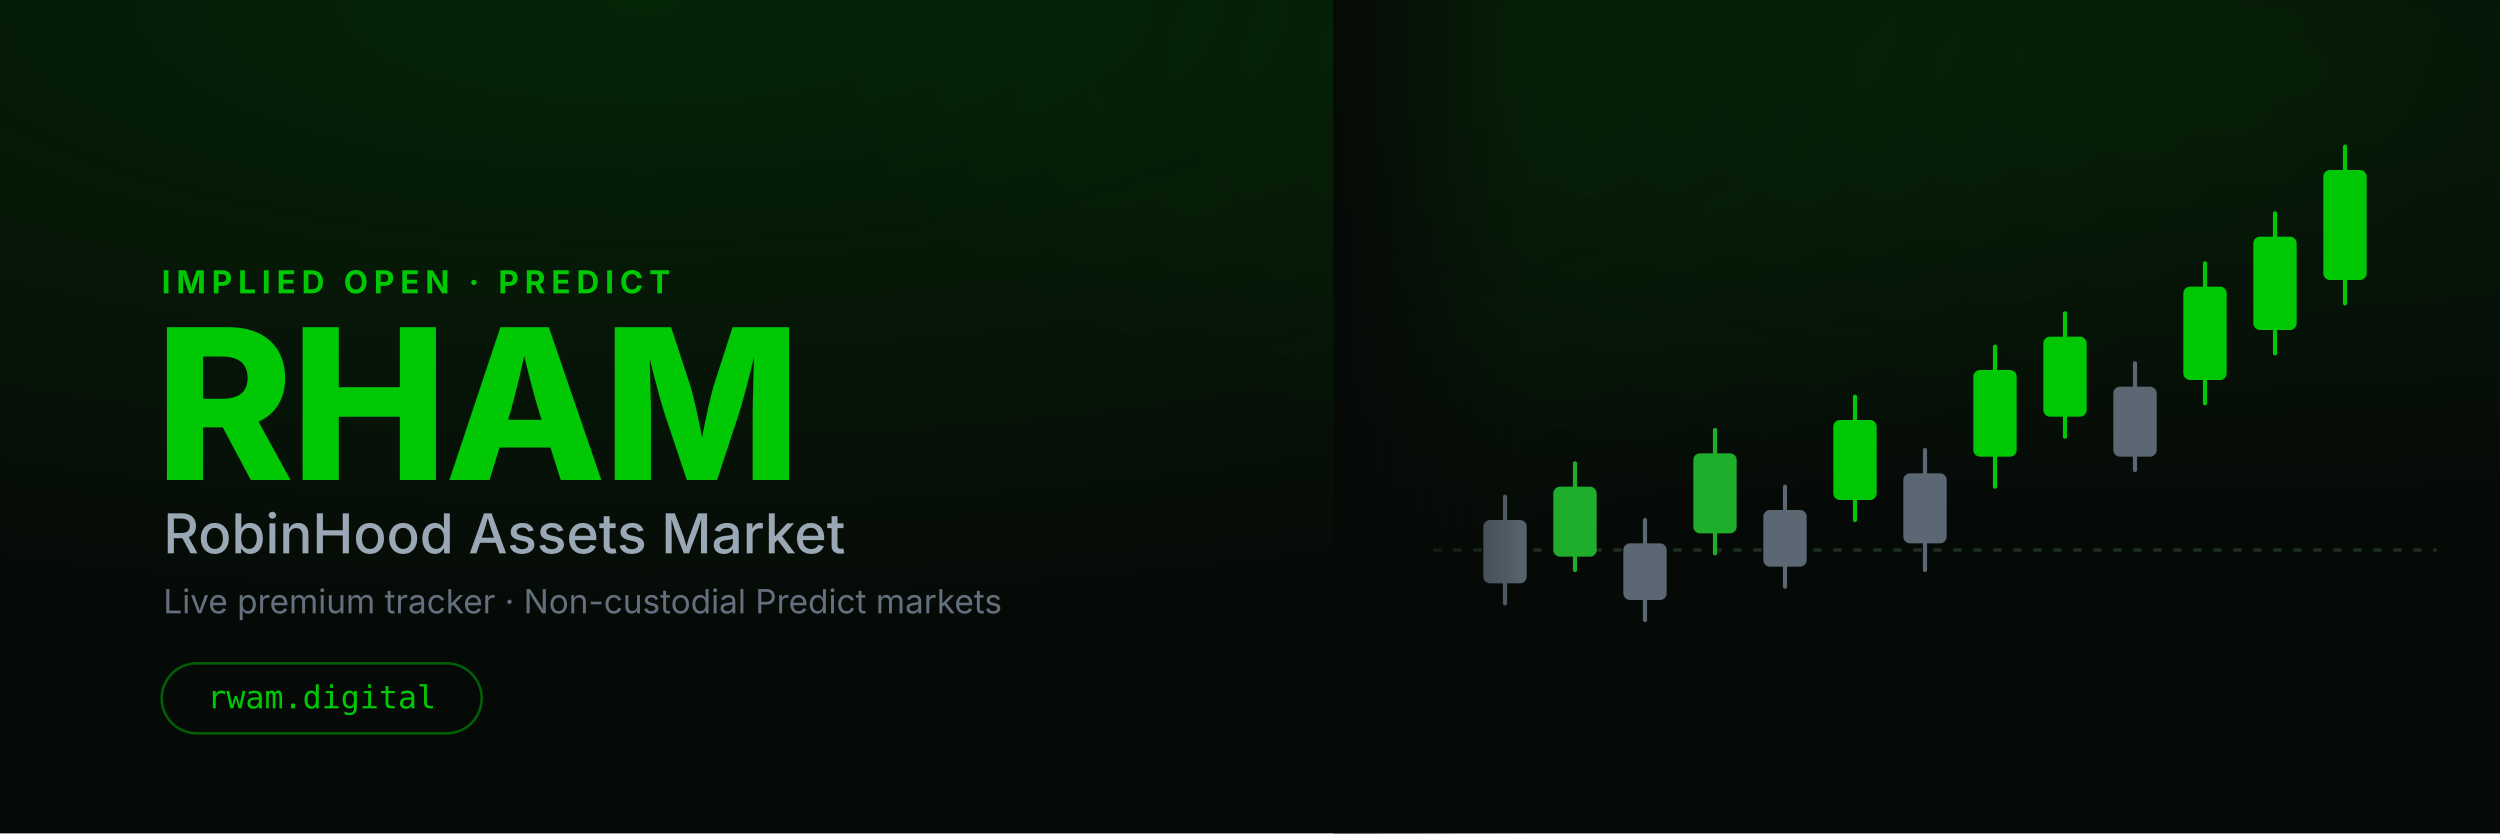
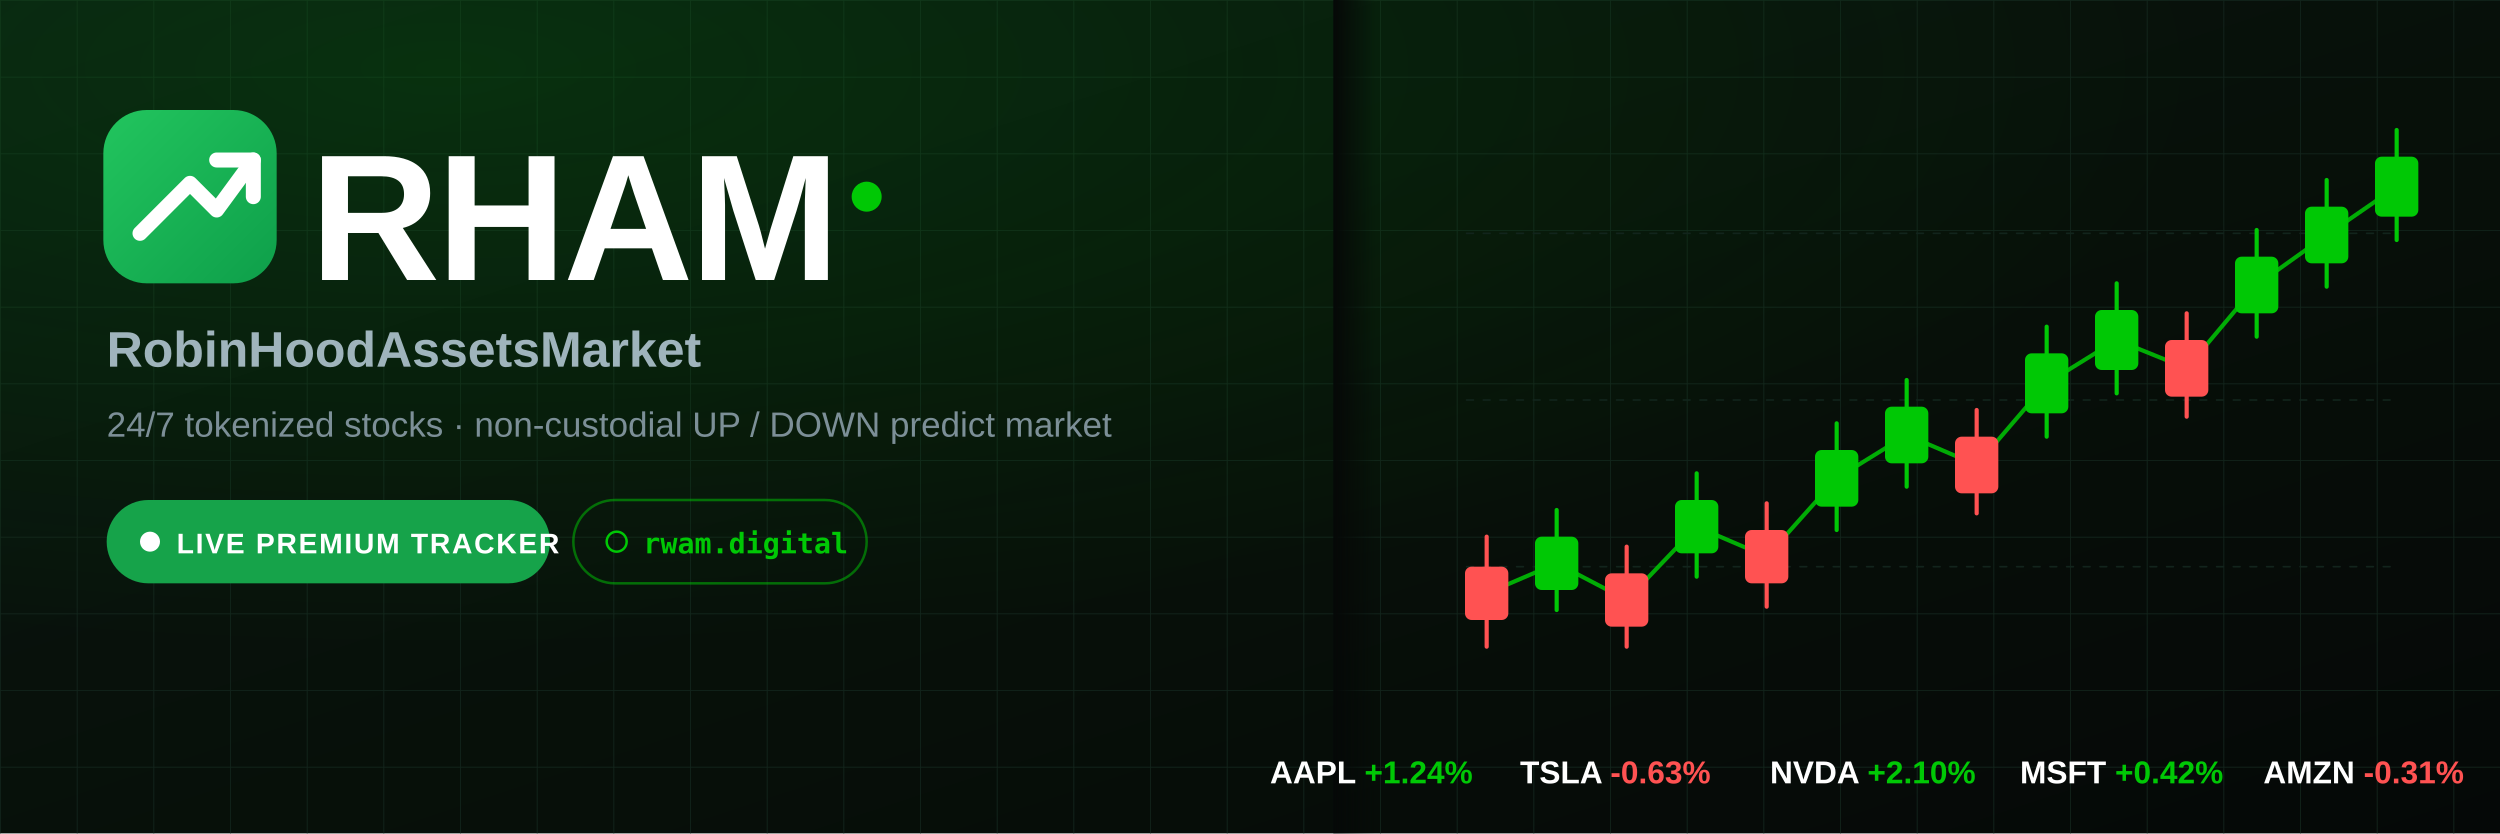
<svg xmlns="http://www.w3.org/2000/svg" width="1500" height="500" viewBox="0 0 1500 500">
  <defs>
-     <radialGradient id="glowA" cx="26%" cy="0%" r="75%">
-       <stop offset="0%" stop-color="#00c805" stop-opacity="0.14" />
+     <linearGradient id="bgGrad" x1="0" y1="0" x2="1" y2="1">
+       <stop offset="0%" stop-color="#0a1512" />
+       <stop offset="55%" stop-color="#071009" />
+       <stop offset="100%" stop-color="#050807" />
+     </linearGradient>
+     <radialGradient id="glow" cx="18%" cy="8%" r="70%">
+       <stop offset="0%" stop-color="#00c805" stop-opacity="0.16" />
      <stop offset="100%" stop-color="#00c805" stop-opacity="0" />
    </radialGradient>
-     <radialGradient id="glowB" cx="88%" cy="8%" r="55%">
-       <stop offset="0%" stop-color="#00c805" stop-opacity="0.09" />
-       <stop offset="100%" stop-color="#00c805" stop-opacity="0" />
-     </radialGradient>
+     <linearGradient id="iconGrad" x1="0" y1="0" x2="1" y2="1">
+       <stop offset="0%" stop-color="#22c55e" />
+       <stop offset="100%" stop-color="#0e9f4a" />
+     </linearGradient>
+     <pattern id="grid" width="46" height="46" patternUnits="userSpaceOnUse">
+       <path d="M46 0H0V46" fill="none" stroke="#12241c" stroke-width="1" />
+     </pattern>
    <linearGradient id="fade" x1="0" y1="0" x2="1" y2="0">
-       <stop offset="0%" stop-color="#060a07" stop-opacity="1" />
-       <stop offset="100%" stop-color="#060a07" stop-opacity="0" />
+       <stop offset="0%" stop-color="#050807" stop-opacity="1" />
+       <stop offset="18%" stop-color="#050807" stop-opacity="0" />
    </linearGradient>
  </defs>
-   <rect width="1500" height="500" fill="#060a07" />
-   <rect width="1500" height="500" fill="url(#glowA)" />
-   <rect width="1500" height="500" fill="url(#glowB)" />
-   <g font-family="-apple-system,'Segoe UI',ui-sans-serif,system-ui,sans-serif">
-     <line x1="860" y1="330" x2="1462" y2="330" stroke="#1e3022" stroke-width="2" stroke-dasharray="5 7" />
-     <g stroke-linecap="round">
-       <line x1="903" y1="298" x2="903" y2="362" stroke="#5b6773" stroke-width="2.5" />
-       <rect x="890" y="312" width="26" height="38" rx="4" fill="#5b6773" />
-       <line x1="945" y1="278" x2="945" y2="342" stroke="#1fae2b" stroke-width="2.5" />
-       <rect x="932" y="292" width="26" height="42" rx="4" fill="#1fae2b" />
-       <line x1="987" y1="312" x2="987" y2="372" stroke="#5b6773" stroke-width="2.5" />
-       <rect x="974" y="326" width="26" height="34" rx="4" fill="#5b6773" />
-       <line x1="1029" y1="258" x2="1029" y2="332" stroke="#1fae2b" stroke-width="2.5" />
-       <rect x="1016" y="272" width="26" height="48" rx="4" fill="#1fae2b" />
-       <line x1="1071" y1="292" x2="1071" y2="352" stroke="#5b6773" stroke-width="2.5" />
-       <rect x="1058" y="306" width="26" height="34" rx="4" fill="#5b6773" />
-       <line x1="1113" y1="238" x2="1113" y2="312" stroke="#00c805" stroke-width="2.5" />
-       <rect x="1100" y="252" width="26" height="48" rx="4" fill="#00c805" />
-       <line x1="1155" y1="270" x2="1155" y2="342" stroke="#5b6773" stroke-width="2.5" />
-       <rect x="1142" y="284" width="26" height="42" rx="4" fill="#5b6773" />
-       <line x1="1197" y1="208" x2="1197" y2="292" stroke="#00c805" stroke-width="2.5" />
-       <rect x="1184" y="222" width="26" height="52" rx="4" fill="#00c805" />
-       <line x1="1239" y1="188" x2="1239" y2="262" stroke="#00c805" stroke-width="2.5" />
-       <rect x="1226" y="202" width="26" height="48" rx="4" fill="#00c805" />
-       <line x1="1281" y1="218" x2="1281" y2="282" stroke="#5b6773" stroke-width="2.5" />
-       <rect x="1268" y="232" width="26" height="42" rx="4" fill="#5b6773" />
-       <line x1="1323" y1="158" x2="1323" y2="242" stroke="#00c805" stroke-width="2.5" />
-       <rect x="1310" y="172" width="26" height="56" rx="4" fill="#00c805" />
-       <line x1="1365" y1="128" x2="1365" y2="212" stroke="#00c805" stroke-width="2.5" />
-       <rect x="1352" y="142" width="26" height="56" rx="4" fill="#00c805" />
-       <line x1="1407" y1="88" x2="1407" y2="182" stroke="#00c805" stroke-width="2.5" />
-       <rect x="1394" y="102" width="26" height="66" rx="4" fill="#00c805" />
-     </g>
-     <rect x="800" y="0" width="120" height="500" fill="url(#fade)" />
+   <rect width="1500" height="500" fill="url(#bgGrad)" />
+   <rect width="1500" height="500" fill="url(#grid)" />
+   <rect width="1500" height="500" fill="url(#glow)" />
+   <g font-family="-apple-system,'Segoe UI',Arial,sans-serif">
+     <rect x="62" y="66" width="104" height="104" rx="26" fill="url(#iconGrad)" />
+     <path d="M84 140 L114 110 L130 126 L152 96" fill="none" stroke="#ffffff" stroke-width="9" stroke-linecap="round" stroke-linejoin="round" />
+     <path d="M130 96 H152 V118" fill="none" stroke="#ffffff" stroke-width="9" stroke-linecap="round" stroke-linejoin="round" />
+     <text x="186" y="168" font-size="108" font-weight="800" fill="#ffffff" letter-spacing="-2">RHAM</text>
+     <circle cx="520" cy="118" r="9" fill="#00c805" />
+     <text x="64" y="220" font-size="30" font-weight="600" fill="#9fb4bc">RobinHoodAssetsMarket</text>
+     <text x="64" y="262" font-size="21" fill="#7c8f97">24/7 tokenized stocks · non-custodial UP / DOWN predict market</text>
+     <rect x="64" y="300" width="266" height="50" rx="25" fill="#16a34a" />
+     <circle cx="90" cy="325" r="6" fill="#ffffff" />
+     <text x="106" y="332" font-size="17" font-weight="700" fill="#ffffff" letter-spacing="1">LIVE PREMIUM TRACKER</text>
+     <rect x="344" y="300" width="176" height="50" rx="25" fill="none" stroke="#00c805" stroke-opacity="0.5" stroke-width="1.5" />
+     <circle cx="370" cy="325" r="6" fill="none" stroke="#00c805" stroke-width="1.5" />
+     <text x="386" y="332" font-family="ui-monospace,'Cascadia Code',monospace" font-size="17" font-weight="700" fill="#00c805">rwam.digital</text>
  </g>
-   <g font-family="-apple-system,'Segoe UI',ui-sans-serif,system-ui,sans-serif">
-     <text x="97" y="176" font-size="19" font-weight="700" letter-spacing="3.5" fill="#00c805">IMPLIED OPEN · PREDICT</text>
-     <text x="93" y="288" font-size="126" font-weight="800" fill="#00c805" letter-spacing="-2">RHAM</text>
-     <text x="98" y="332" font-size="33" font-weight="500" fill="#9aa7b4">RobinHood Assets Market</text>
-     <text x="98" y="368" font-size="20" fill="#64707d">Live premium tracker · Non-custodial Predict markets</text>
+   <g stroke-linecap="round">
+     <line x1="880" y1="140" x2="1438" y2="140" stroke="#12241c" stroke-width="1" stroke-dasharray="4 6" />
+     <line x1="880" y1="240" x2="1438" y2="240" stroke="#12241c" stroke-width="1" stroke-dasharray="4 6" />
+     <line x1="880" y1="340" x2="1438" y2="340" stroke="#12241c" stroke-width="1" stroke-dasharray="4 6" />
+     <path d="M892,356 L934,338 L976,360 L1018,316 L1060,334 L1102,287 L1144,261 L1186,279 L1228,230 L1270,204 L1312,221 L1354,171 L1396,141 L1438,112" fill="none" stroke="#00c805" stroke-width="2.5" stroke-opacity="0.85" />
+     <line x1="892" y1="322" x2="892" y2="388" stroke="#ff5252" stroke-width="2.5" />
+     <rect x="879" y="340" width="26" height="32" rx="4" fill="#ff5252" />
+     <line x1="934" y1="306" x2="934" y2="366" stroke="#00c805" stroke-width="2.5" />
+     <rect x="921" y="322" width="26" height="32" rx="4" fill="#00c805" />
+     <line x1="976" y1="328" x2="976" y2="388" stroke="#ff5252" stroke-width="2.5" />
+     <rect x="963" y="344" width="26" height="32" rx="4" fill="#ff5252" />
+     <line x1="1018" y1="284" x2="1018" y2="346" stroke="#00c805" stroke-width="2.5" />
+     <rect x="1005" y="300" width="26" height="32" rx="4" fill="#00c805" />
+     <line x1="1060" y1="302" x2="1060" y2="364" stroke="#ff5252" stroke-width="2.5" />
+     <rect x="1047" y="318" width="26" height="32" rx="4" fill="#ff5252" />
+     <line x1="1102" y1="254" x2="1102" y2="318" stroke="#00c805" stroke-width="2.5" />
+     <rect x="1089" y="270" width="26" height="34" rx="4" fill="#00c805" />
+     <line x1="1144" y1="228" x2="1144" y2="292" stroke="#00c805" stroke-width="2.5" />
+     <rect x="1131" y="244" width="26" height="34" rx="4" fill="#00c805" />
+     <line x1="1186" y1="246" x2="1186" y2="308" stroke="#ff5252" stroke-width="2.5" />
+     <rect x="1173" y="262" width="26" height="34" rx="4" fill="#ff5252" />
+     <line x1="1228" y1="196" x2="1228" y2="262" stroke="#00c805" stroke-width="2.5" />
+     <rect x="1215" y="212" width="26" height="36" rx="4" fill="#00c805" />
+     <line x1="1270" y1="170" x2="1270" y2="236" stroke="#00c805" stroke-width="2.5" />
+     <rect x="1257" y="186" width="26" height="36" rx="4" fill="#00c805" />
+     <line x1="1312" y1="188" x2="1312" y2="250" stroke="#ff5252" stroke-width="2.5" />
+     <rect x="1299" y="204" width="26" height="34" rx="4" fill="#ff5252" />
+     <line x1="1354" y1="138" x2="1354" y2="202" stroke="#00c805" stroke-width="2.5" />
+     <rect x="1341" y="154" width="26" height="34" rx="4" fill="#00c805" />
+     <line x1="1396" y1="108" x2="1396" y2="172" stroke="#00c805" stroke-width="2.5" />
+     <rect x="1383" y="124" width="26" height="34" rx="4" fill="#00c805" />
+     <line x1="1438" y1="78" x2="1438" y2="144" stroke="#00c805" stroke-width="2.5" />
+     <rect x="1425" y="94" width="26" height="36" rx="4" fill="#00c805" />
  </g>
-   <rect x="97" y="398" width="192" height="42" rx="21" fill="none" stroke="#00c805" stroke-opacity="0.45" stroke-width="1.5" />
-   <text x="193" y="425" font-family="ui-monospace,'Cascadia Code',monospace" font-size="19" fill="#00c805" text-anchor="middle">rwam.digital</text>
+   <rect x="800" y="0" width="140" height="500" fill="url(#fade)" />
+   <g font-family="-apple-system,'Segoe UI',Arial,sans-serif" font-size="19" font-weight="700">
+     <text x="762" y="470" fill="#ffffff">AAPL <tspan fill="#00c805">+1.24%</tspan>
+     </text>
+     <text x="912" y="470" fill="#ffffff">TSLA <tspan fill="#ff5252">-0.63%</tspan>
+     </text>
+     <text x="1062" y="470" fill="#ffffff">NVDA <tspan fill="#00c805">+2.10%</tspan>
+     </text>
+     <text x="1212" y="470" fill="#ffffff">MSFT <tspan fill="#00c805">+0.42%</tspan>
+     </text>
+     <text x="1358" y="470" fill="#ffffff">AMZN <tspan fill="#ff5252">-0.31%</tspan>
+     </text>
+   </g>
</svg>
